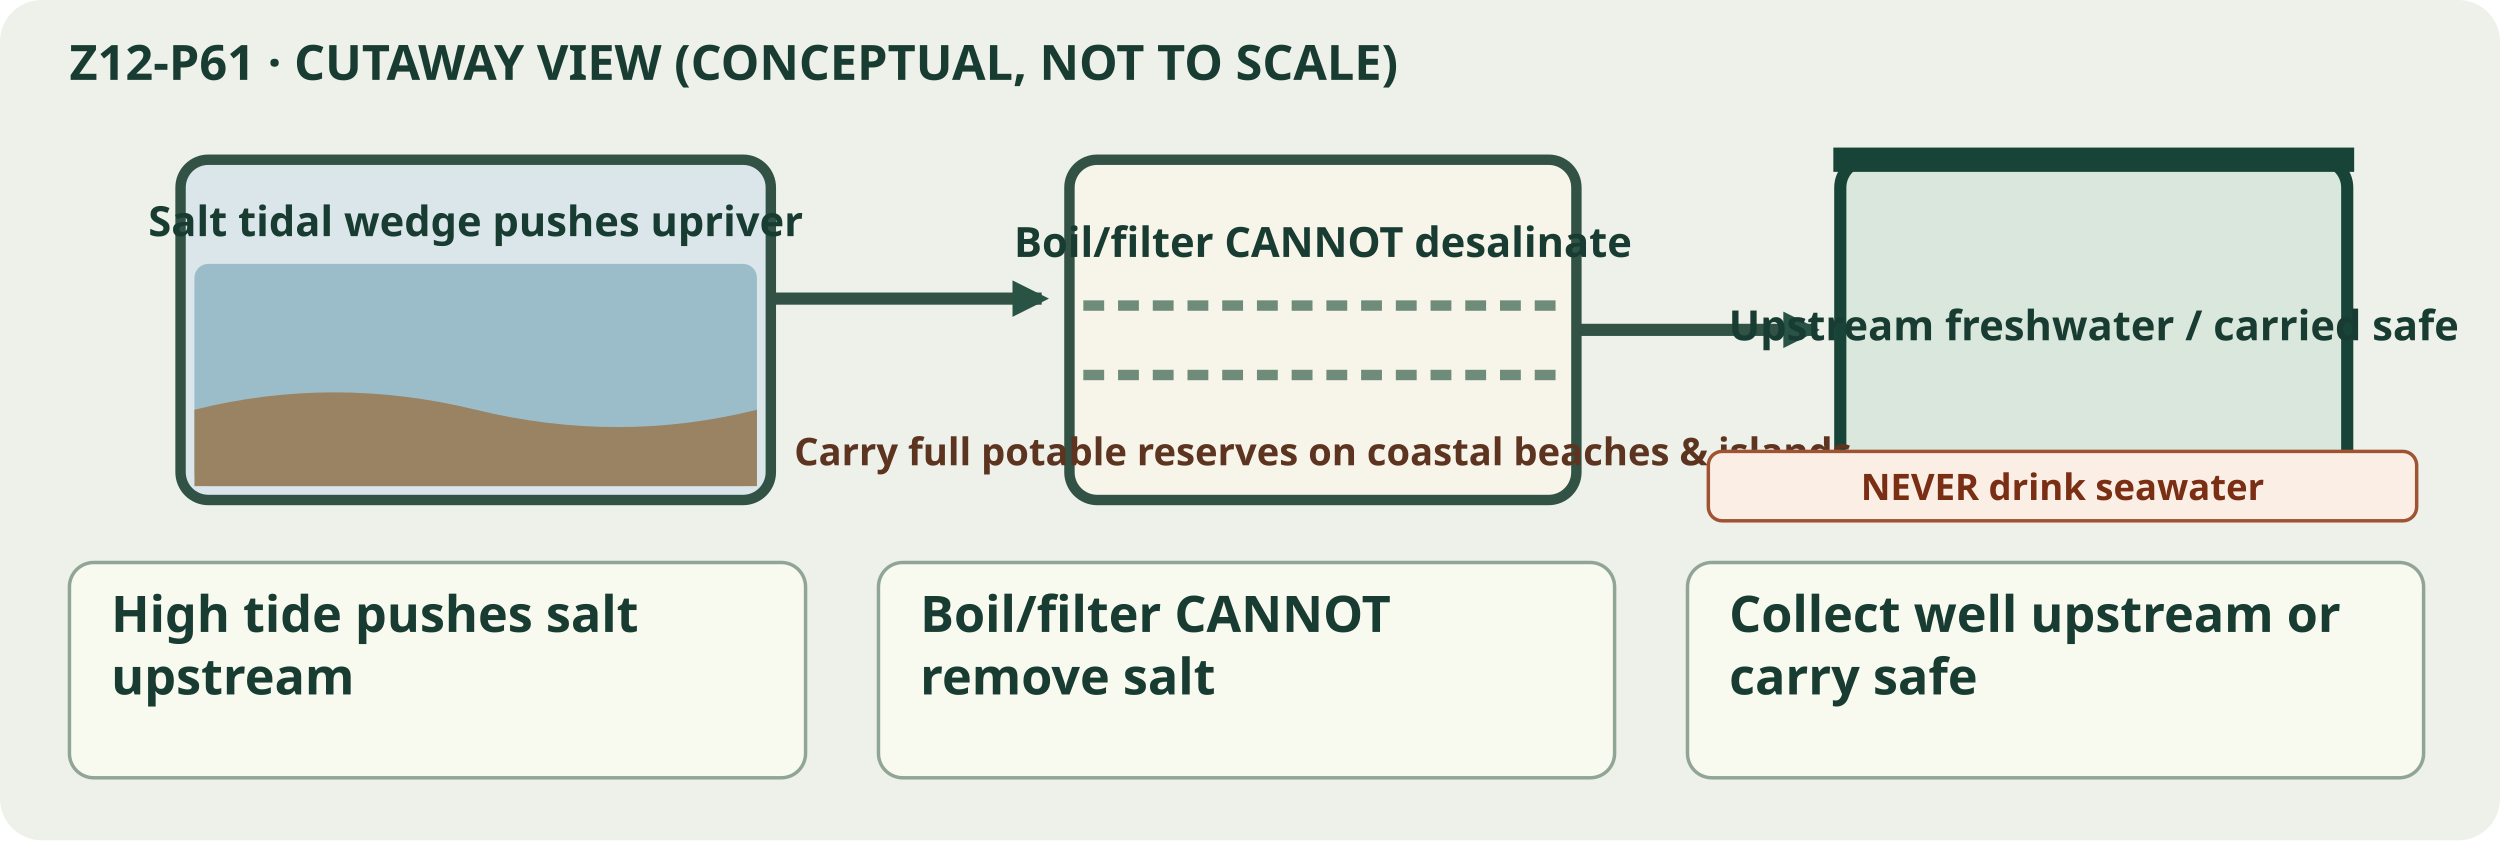
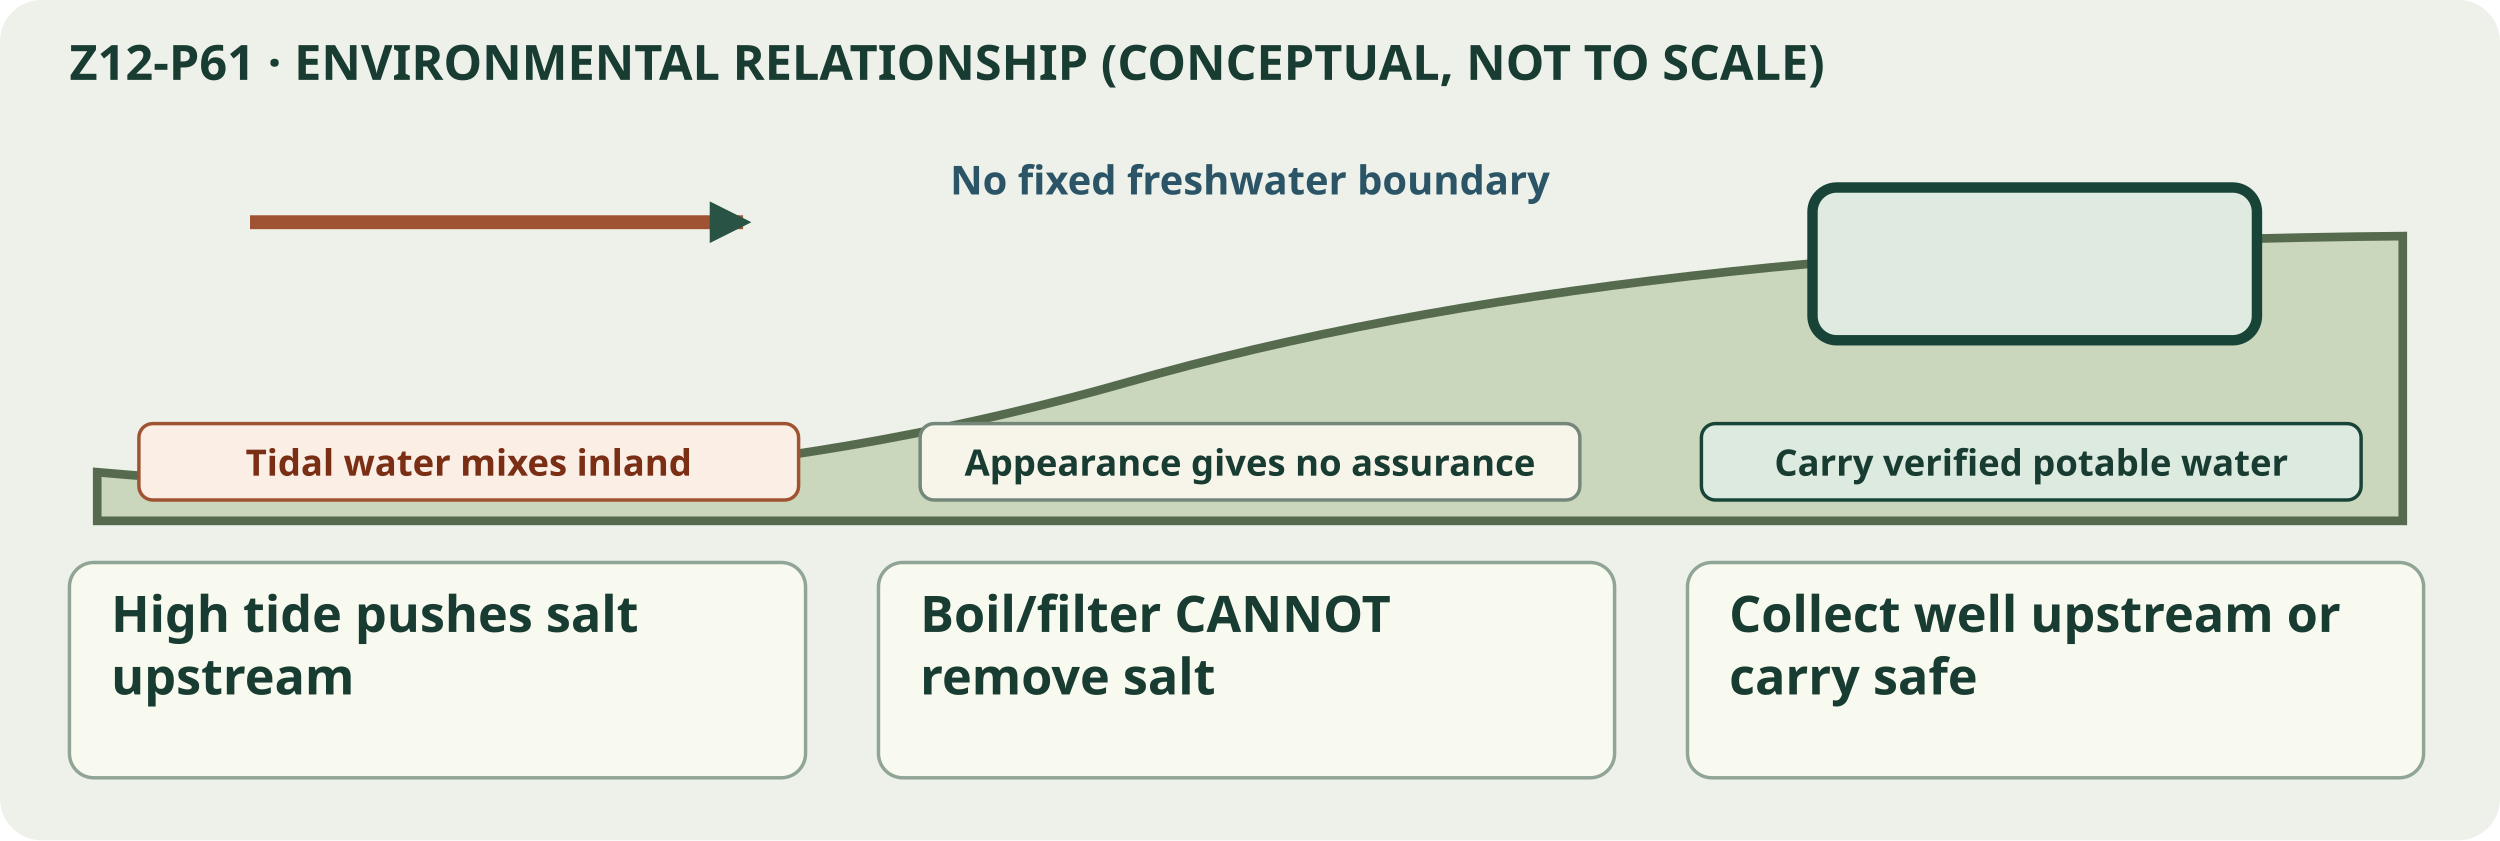
<svg xmlns="http://www.w3.org/2000/svg" viewBox="0 0 720 242" role="img" aria-labelledby="title desc">
  <defs>
    <marker id="arrow" viewBox="0 0 10 10" markerWidth="3" markerHeight="3" refX="8" refY="5" orient="auto">
      <path d="M0 0L10 5 0 10Z" fill="#285345" />
    </marker>
  </defs>
  <rect width="720" height="242" rx="12" fill="#edf1e9" />
  <g font-family="system-ui,sans-serif" font-size="14.5" font-weight="650" fill="#183c31">
-     <text x="20" y="23" font-size="14" font-weight="700" fill="#183c31" text-anchor="start">Z12-P61 · CUTAWAY VIEW (CONCEPTUAL, NOT TO SCALE)</text>
-     <g id="cutaway-artwork">
-       <rect x="52" y="46" width="170" height="98" rx="8" fill="#dbe6ea" stroke="#315245" stroke-width="3" />
-       <rect x="56" y="76" width="162" height="64" rx="4" fill="#4e8ca3" opacity="0.45" />
-       <path d="M56 118q40-10 81 0t81 0v22H56Z" fill="#9a8362" />
-       <path d="M222 86h78" stroke="#315245" stroke-width="3.5" marker-end="url(#arrow)" />
-       <rect x="308" y="46" width="146" height="98" rx="8" fill="#f7f4e9" stroke="#315245" stroke-width="3" />
-       <path d="M312 88h138M312 108h138" stroke="#6f8c7a" stroke-width="3" stroke-dasharray="6 4" />
-       <path d="M454 95h68" stroke="#315245" stroke-width="3.5" marker-end="url(#arrow)" />
-       <rect x="530" y="46" width="146" height="98" rx="8" fill="#d9e7dc" stroke="#184438" stroke-width="3.5" />
-       <path d="M528 46h150" stroke="#184438" stroke-width="7" />
-       <text x="137" y="68" font-size="12" font-weight="650" fill="#183c31" text-anchor="middle">Salt tidal wedge pushes upriver</text>
-       <text x="381" y="74" font-size="12" font-weight="650" fill="#183c31" text-anchor="middle">Boil/filter CANNOT desalinate</text>
-       <text x="603" y="98" font-size="12" font-weight="650" fill="#183c31" text-anchor="middle">Upstream freshwater / carried safe</text>
-       <text x="381" y="134" font-size="11" font-weight="650" fill="#5d3420" text-anchor="middle">Carry full potable reserves on coastal beaches &amp; islands</text>
-       <rect x="492" y="130" width="204" height="20" rx="4" fill="#faeee5" stroke="#a05332" />
-       <text x="594" y="144" font-size="10.5" font-weight="650" fill="#7a2f15" text-anchor="middle">NEVER drink seawater</text>
+     <text x="20" y="23" font-size="14" font-weight="700" fill="#183c31" text-anchor="start">Z12-P61 · ENVIRONMENTAL RELATIONSHIP (CONCEPTUAL, NOT TO SCALE)</text>
+     <g id="environment-artwork">
+       <path d="M28 136Q185 150 325 110T692 68V150H28Z" fill="#cbd7bc" stroke="#566b4e" stroke-width="2.5" />
+       <path d="M72 64h142" stroke="#a05332" stroke-width="4" marker-end="url(#arrow)" />
+       <rect x="522" y="54" width="128" height="44" rx="7" fill="#dfeae0" stroke="#184438" stroke-width="3" />
+       <rect x="40" y="122" width="190" height="22" rx="4" fill="#faeee5" stroke="#a05332" />
+       <text x="135" y="137" font-size="10.5" font-weight="650" fill="#7a2f15" text-anchor="middle">Tidal water mixes inland</text>
+       <rect x="265" y="122" width="190" height="22" rx="4" fill="#f7f4e9" stroke="#73877b" />
+       <text x="360" y="137" font-size="10.5" font-weight="650" fill="#183c31" text-anchor="middle">Appearance gives no assurance</text>
+       <rect x="490" y="122" width="190" height="22" rx="4" fill="#dceadf" stroke="#184438" />
+       <text x="585" y="137" font-size="10.5" font-weight="650" fill="#183c31" text-anchor="middle">Carry verified potable water</text>
+       <text x="360" y="56" font-size="11.5" font-weight="650" fill="#2b5566" text-anchor="middle">No fixed freshwater boundary</text>
    </g>
    <g id="stage-panels">
      <rect x="20" y="162" width="212" height="62" rx="7" fill="#f9faef" stroke="#90a595" />
      <text x="32" y="182" font-size="14.5" font-weight="650" fill="#183c31" text-anchor="start">High tide pushes salt</text>
      <text x="32" y="200" font-size="14.5" font-weight="650" fill="#183c31" text-anchor="start">upstream</text>
      <rect x="253" y="162" width="212" height="62" rx="7" fill="#f9faef" stroke="#90a595" />
      <text x="265" y="182" font-size="14.5" font-weight="650" fill="#183c31" text-anchor="start">Boil/filter CANNOT</text>
      <text x="265" y="200" font-size="14.5" font-weight="650" fill="#183c31" text-anchor="start">remove salt</text>
      <rect x="486" y="162" width="212" height="62" rx="7" fill="#f9faef" stroke="#90a595" />
      <text x="498" y="182" font-size="14.5" font-weight="650" fill="#183c31" text-anchor="start">Collect well upstream or</text>
      <text x="498" y="200" font-size="14.5" font-weight="650" fill="#183c31" text-anchor="start">carry safe</text>
    </g>
  </g>
</svg>
